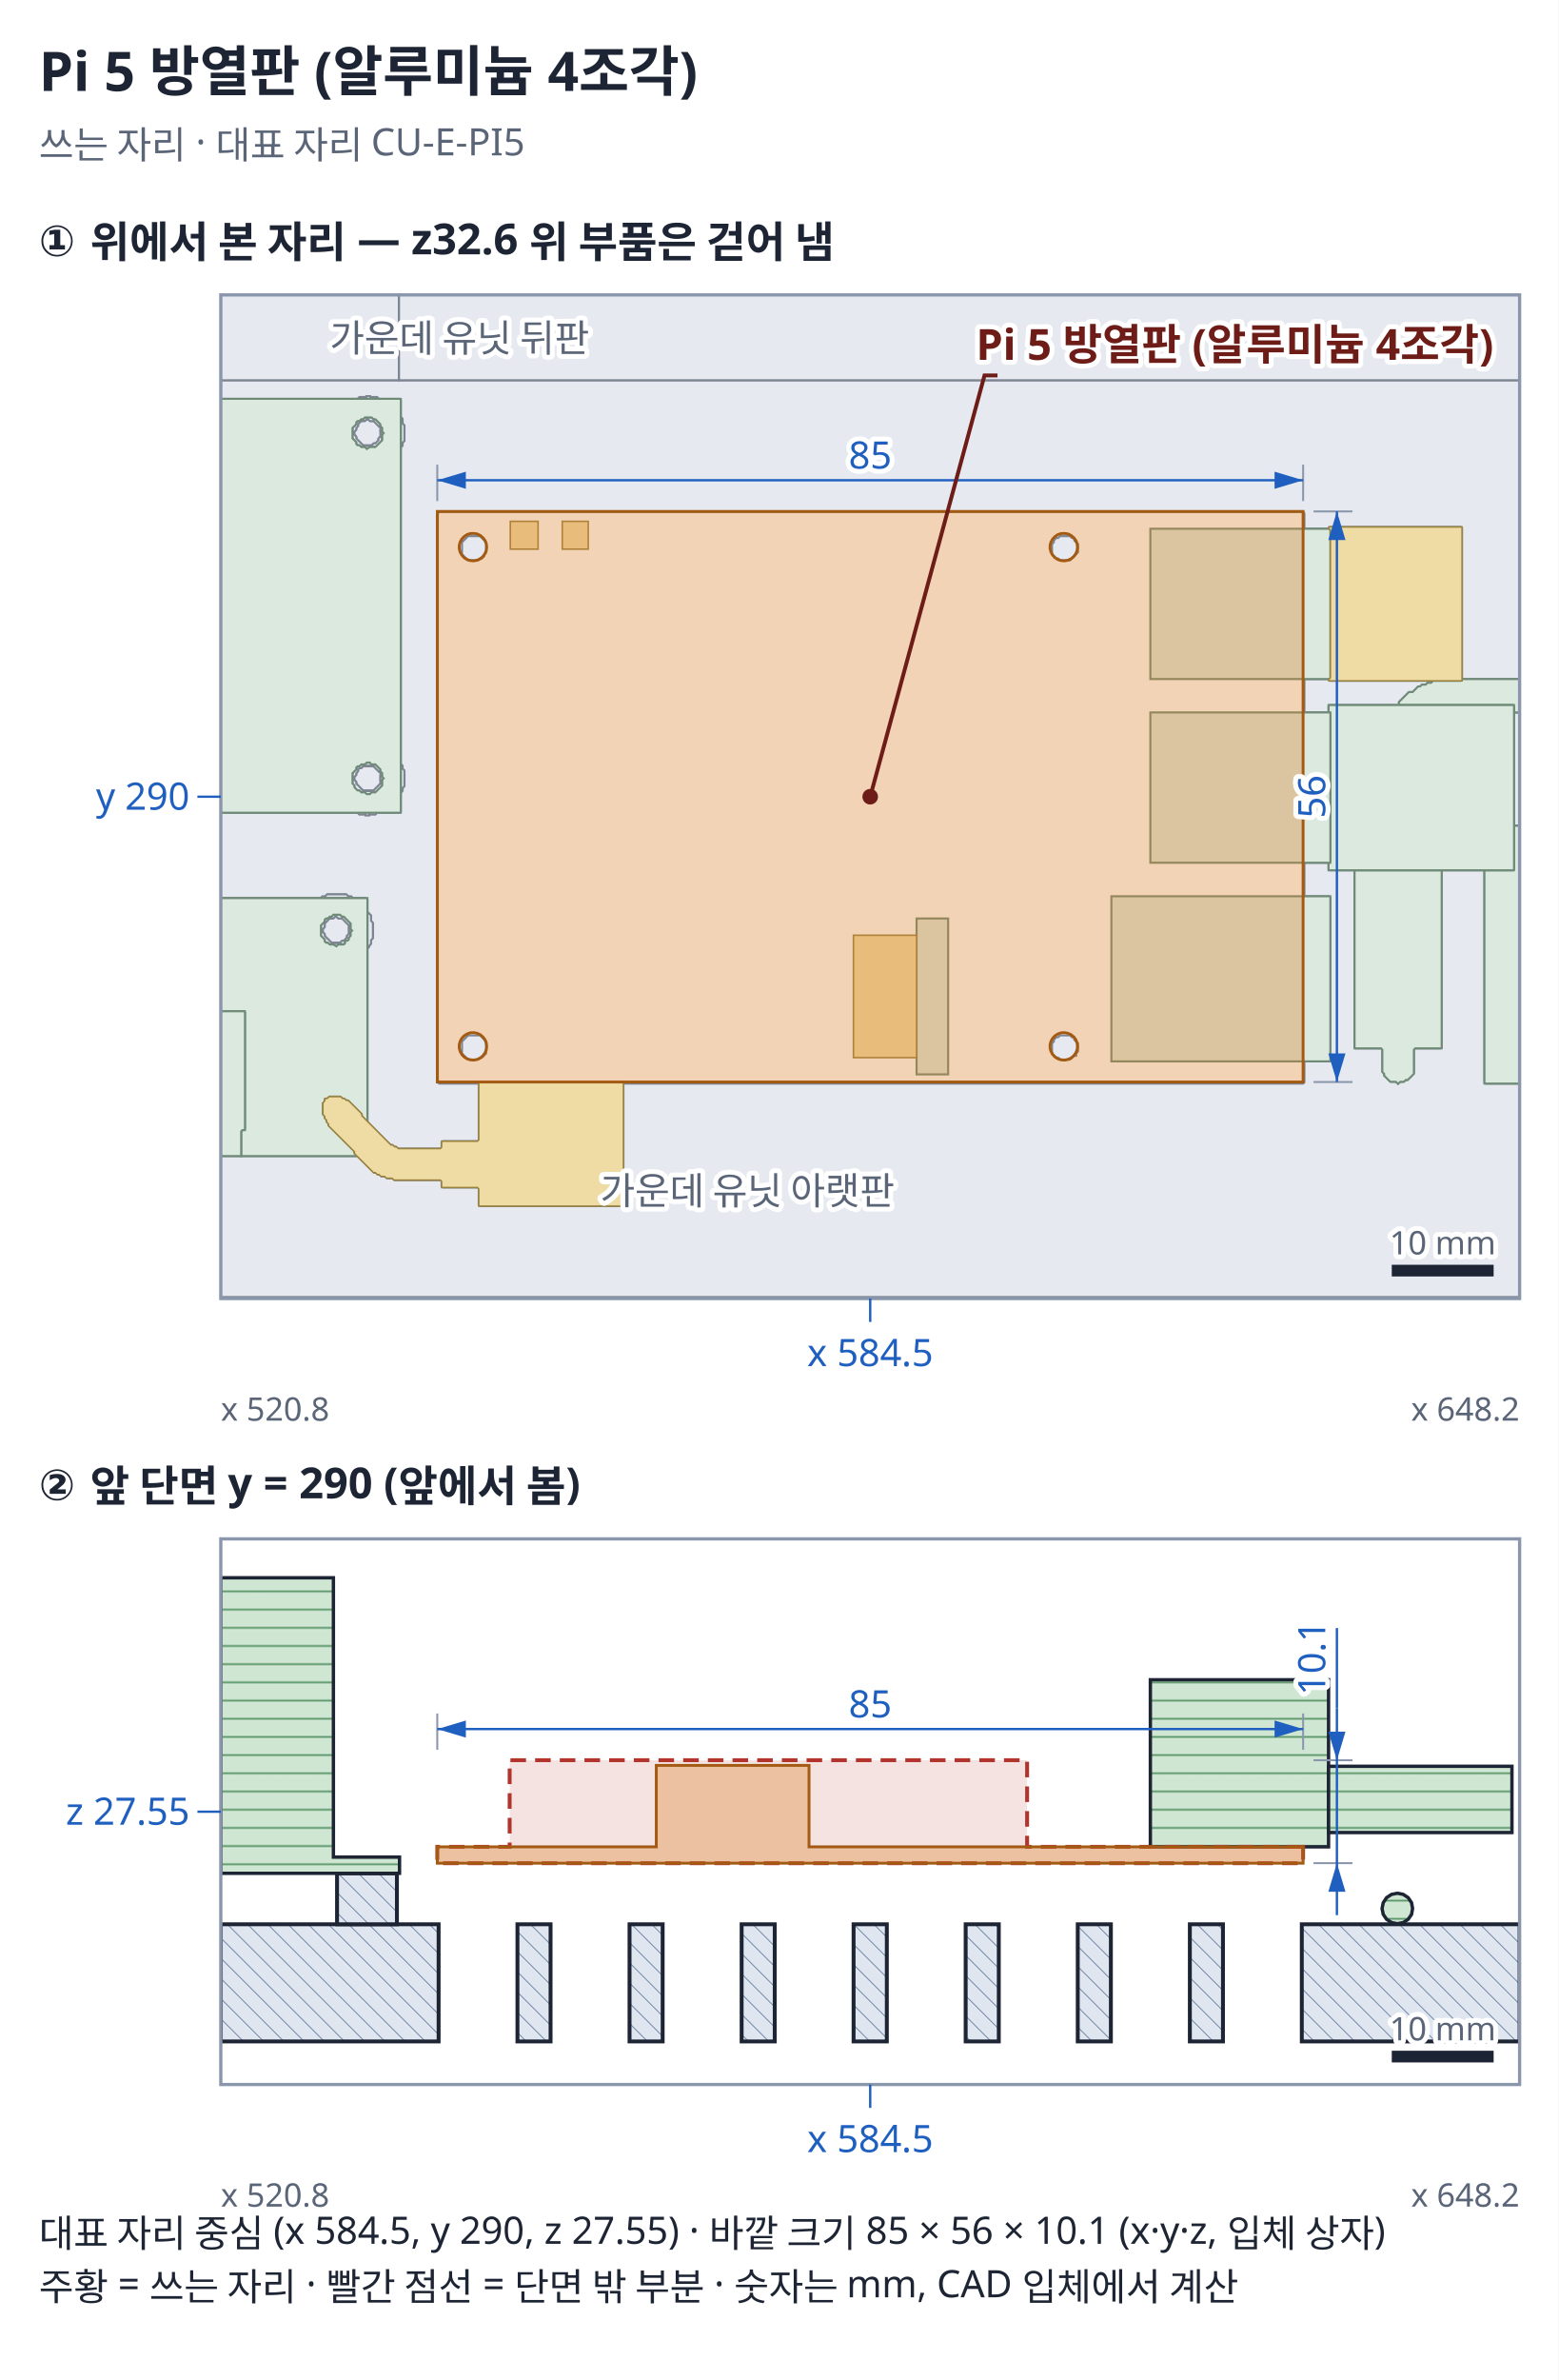
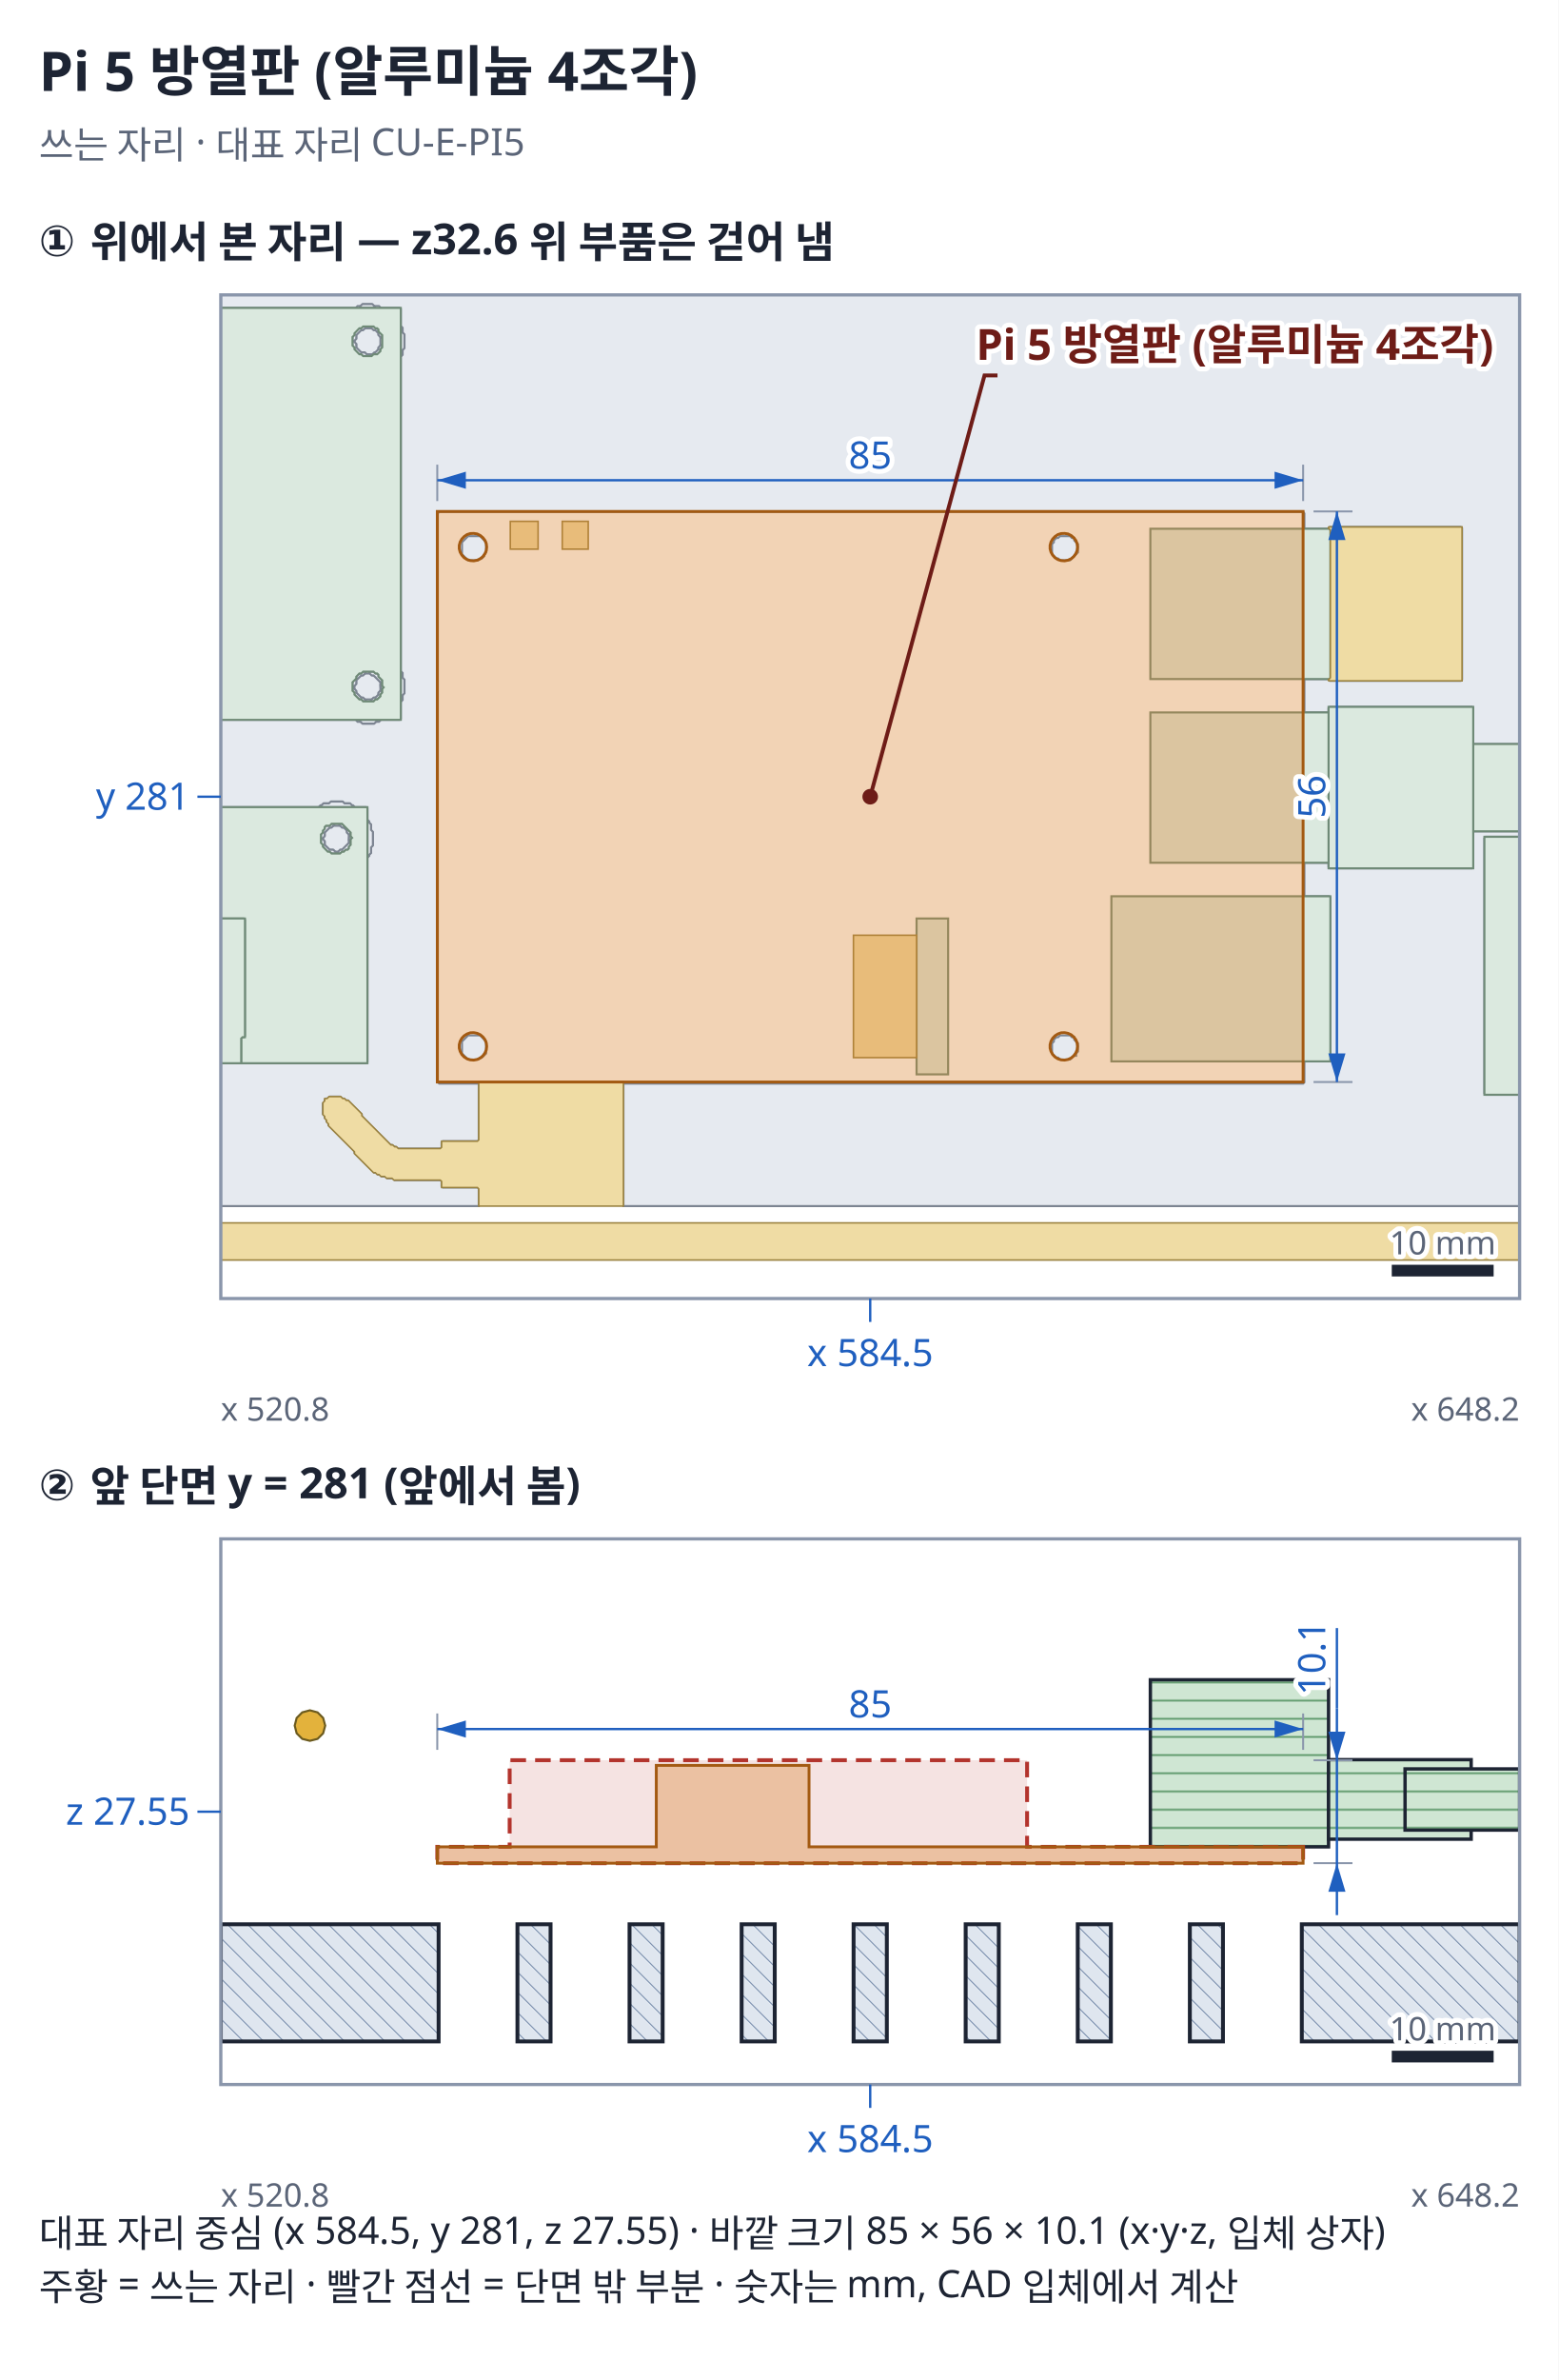
<svg xmlns="http://www.w3.org/2000/svg" viewBox="0 0 120 183.2" width="600" height="916">
  <defs>
    <style>
.bg{fill:#ffffff}
.frame{fill:none;stroke:#1d2433;stroke-width:.5}
.t{font-family:'Apple SD Gothic Neo','Noto Sans KR','Malgun Gothic','IBM Plex Sans KR',sans-serif;fill:#1d2433}
.h{paint-order:stroke;stroke:#ffffff;stroke-width:.75;stroke-linejoin:round}
.tb{font-weight:700}
.td{fill:#1f5fbf}
.tm{fill:#5b6578}
.tr{fill:#c2410c}
.S-wood{fill:url(#hw);stroke:#1d2433;stroke-width:.4;stroke-linejoin:round}
.S-print{fill:url(#hp);stroke:#1d2433;stroke-width:.4;stroke-linejoin:round}
.S-metal{fill:url(#hm);stroke:#1d2433;stroke-width:.32;stroke-linejoin:round}
.S-rubber{fill:#50555e;stroke:#1d2433;stroke-width:.25}
.S-elec{fill:url(#he);stroke:#1d2433;stroke-width:.3}
.S-screen{fill:#3a4150;stroke:#1d2433;stroke-width:.3}
.S-cable{fill:#e3b23c;stroke:#6b5a1e;stroke-width:.18}
.S-ctx{fill:#eceef1;stroke:#a3aab5;stroke-width:.18}
.P-wood{fill:#f2e6d2;stroke:#39404d;stroke-width:.22;stroke-linejoin:round}
.P-print{fill:#e5ebf3;stroke:#39404d;stroke-width:.22;stroke-linejoin:round}
.P-metal{fill:#c9ced6;stroke:#39404d;stroke-width:.2}
.P-rubber{fill:#7d828b;stroke:#39404d;stroke-width:.18}
.P-elec{fill:#d3ead8;stroke:#39404d;stroke-width:.2}
.P-screen{fill:#596070;stroke:#39404d;stroke-width:.2}
.P-cable{fill:#f0cf7a;fill-opacity:.55;stroke:#8a7430;stroke-width:.14;stroke-opacity:.7}
.P-ctx{fill:#f2f3f5;stroke:#b3b9c3;stroke-width:.18}
.air{fill:#e8f1fb;stroke:none}
.hid{fill:none;stroke:#39404d;stroke-width:.24;stroke-dasharray:1.6 .9}
.hidc{fill:none;stroke:#c2410c;stroke-width:.28;stroke-dasharray:2.2 1.1}
.ph{fill:none;stroke:#5b6578;stroke-width:.3;stroke-dasharray:4 1 1 1}
.cl{fill:none;stroke:#6b7690;stroke-width:.2;stroke-dasharray:6 1.2 1 1.2}
.thin{fill:none;stroke:#39404d;stroke-width:.2}
.vis{fill:none;stroke:#1d2433;stroke-width:.3}
.sound{fill:none;stroke:#c2410c;stroke-width:.4;stroke-dasharray:3 1.2}
.ax{fill:none;stroke:#7a3fb5;stroke-width:.3;stroke-dasharray:5 1.2 1 1.2}
.keep{fill:none;stroke:#b42318;stroke-width:.3;stroke-dasharray:1.2 1}
.dm{fill:none;stroke:#1f5fbf;stroke-width:.18}
.ex{fill:none;stroke:#8a96ab;stroke-width:.15}
.ah{fill:#1f5fbf;stroke:none}
.ld{fill:none;stroke:#3d4555;stroke-width:.18}
.dot{fill:#3d4555}
.bal{fill:#ffffff;stroke:#1d2433;stroke-width:.25}
.secl{fill:none;stroke:#1d2433;stroke-width:.55}
.seca{fill:#1d2433}
.grid{fill:none;stroke:#1d2433;stroke-width:.25}
.grid2{fill:none;stroke:#8a96ab;stroke-width:.15}
.box{fill:#fbfbfc;stroke:#c3c9d3;stroke-width:.2}
.sheetply{fill:#fbf6ee;stroke:#1d2433;stroke-width:.35}
.zone{fill:#f4f6f9;stroke:#8a96ab;stroke-width:.2}
.datum{fill:none;stroke:#15803d;stroke-width:.9;stroke-linecap:round;stroke-opacity:.9}
.spot{fill:none;stroke:#c2410c;stroke-width:.32}
.spoth{fill:none;stroke:#c2410c;stroke-width:.32;stroke-dasharray:.45 .3}

.Zkw{fill:#fbfbf8;stroke:#7d8592;stroke-width:.16}.Zkb{fill:#aab0b9;stroke:#5d6672;stroke-width:.16}.Zpr{fill:#e6eaf0;stroke:#7d8592;stroke-width:.16}
.Zwd{fill:#efe4d0;stroke:#8a7a5e;stroke-width:.16}.Zel{fill:#dbe9df;stroke:#6f8a77;stroke-width:.16}.Zmt{fill:#d2d7de;stroke:#6f7887;stroke-width:.14}
.Zrb{fill:#c4c8ce;stroke:#6f7887;stroke-width:.14}.Zcb{fill:#efdca4;stroke:#9a8240;stroke-width:.12}
.Skw{fill:#f4f4ee;stroke:#1d2433;stroke-width:.3}.Skb{fill:#8e95a0;stroke:#1d2433;stroke-width:.3}.Spr{fill:url(#hp);stroke:#1d2433;stroke-width:.3}
.Swd{fill:url(#hw);stroke:#1d2433;stroke-width:.3}.Sel{fill:url(#he);stroke:#1d2433;stroke-width:.26}.Smt{fill:url(#hm);stroke:#1d2433;stroke-width:.24}
.Srb{fill:#7d828b;stroke:#1d2433;stroke-width:.22}.Scb{fill:#e3b23c;stroke:#6b5a1e;stroke-width:.16}
.HL{fill:#B3342D;fill-opacity:.88;stroke:#6e1c17;stroke-width:.3;stroke-linejoin:round}
.HLs{fill:#B3342D;stroke:#5a1511;stroke-width:.32;stroke-linejoin:round}
.HL2{fill:#B3342D;fill-opacity:.32;stroke:#B3342D;stroke-width:.2}
.HLp{fill:#B3342D;fill-opacity:.14;stroke:#B3342D;stroke-width:.3;stroke-dasharray:1.2 .7}
.HH{fill:#d9822b;fill-opacity:.35;stroke:#a35a12;stroke-width:.22}
.vf{fill:none;stroke:#8a96ab;stroke-width:.25}
.lead{fill:none;stroke:#6e1c17;stroke-width:.3}
.tl{fill:#6e1c17}
.nb{fill:#5b6578}
</style>
    <pattern id="hw" patternUnits="userSpaceOnUse" width="1.6" height="1.6" patternTransform="rotate(45)">
      <rect width="1.6" height="1.6" fill="#ecdcc2" />
      <line x1="0" y1="0" x2="0" y2="1.6" stroke="#a8875a" stroke-width=".22" />
    </pattern>
    <pattern id="hp" patternUnits="userSpaceOnUse" width="1.1" height="1.1" patternTransform="rotate(-45)">
      <rect width="1.1" height="1.1" fill="#dfe6ef" />
      <line x1="0" y1="0" x2="0" y2="1.1" stroke="#7f93b0" stroke-width=".16" />
    </pattern>
    <pattern id="hm" patternUnits="userSpaceOnUse" width=".9" height=".9" patternTransform="rotate(45)">
      <rect width=".9" height=".9" fill="#c3c8d1" />
      <path d="M0 0V.9M0 0H.9" stroke="#5d6778" stroke-width=".12" />
    </pattern>
    <pattern id="he" patternUnits="userSpaceOnUse" width="1.4" height="1.4">
      <rect width="1.4" height="1.4" fill="#cfe6d3" />
      <line x1="0" y1=".7" x2="1.4" y2=".7" stroke="#5f9a6c" stroke-width=".14" />
    </pattern>
    <clipPath id="c0">
      <rect x="17.00" y="22.70" width="100.00" height="77.25" />
    </clipPath>
    <clipPath id="c1">
      <rect x="17.00" y="118.45" width="100.00" height="42.00" />
    </clipPath>
  </defs>
  <rect class="bg" x="0" y="0" width="120" height="183.2" />
  <g class="L-geo">
-     <path class="Zpr" fill-rule="evenodd" d="M34.00 87.94 34.10 87.84 36.86 87.84 36.86 83.41 33.82 83.41 33.71 83.31 33.71 39.52 33.82 39.41 100.33 39.41 100.43 39.52 100.43 40.70 102.24 40.70 102.39 40.56 112.47 40.56 112.57 40.66 112.57 52.27 117.00 52.27 117.00 29.27 17.00 29.27 17.00 30.70 27.53 30.70 27.67 30.56 29.04 30.56 29.18 30.70 30.76 30.70 30.86 30.80 30.86 32.09 31.00 32.23 31.00 32.66 31.14 32.80 31.14 33.88 31.00 34.03 31.00 34.31 30.86 34.46 30.86 58.80 31.00 58.94 31.00 59.23 31.14 59.37 31.14 60.46 31.00 60.60 31.00 60.88 30.86 61.03 30.86 62.46 30.76 62.56 29.04 62.56 28.90 62.70 27.67 62.70 27.53 62.56 17.00 62.56 17.00 69.13 24.67 69.13 24.82 68.99 25.10 68.99 25.24 68.84 26.61 68.84 26.76 68.99 27.04 68.99 27.18 69.13 28.18 69.13 28.29 69.23 28.29 70.23 28.57 70.52 28.57 70.94 28.71 71.09 28.71 72.17 28.57 72.31 28.57 72.60 28.43 72.74 28.43 72.88 28.29 73.03 28.29 86.37 30.04 88.13 30.18 88.13 30.33 88.27 30.47 88.27 30.61 88.41 34.00 88.41ZM28.82 34.13 28.96 34.13 29.14 33.94 29.14 33.80 29.29 33.66 29.29 32.88 28.82 32.41 28.53 32.41 28.39 32.27 28.18 32.27 28.04 32.41 27.76 32.41 27.57 32.60 27.57 32.74 27.43 32.88 27.43 33.03 27.29 33.17 27.29 33.52 27.43 33.66 27.43 33.80 27.90 34.27 28.67 34.27ZM102.29 54.37 102.39 54.27 107.71 54.27 107.71 54.09 108.53 53.27 108.82 53.27 109.24 52.84 109.39 52.84 109.53 52.70 109.82 52.70 110.01 52.50 109.98 52.41 102.39 52.41 102.24 52.27 100.43 52.27 100.43 54.84 102.29 54.84ZM117.00 54.84 116.57 54.84 116.57 63.56 117.00 63.56ZM29.29 60.37 29.29 59.46 28.82 58.99 27.90 58.99 27.76 59.13 27.57 59.13 27.57 59.31 27.43 59.46 27.43 59.60 27.29 59.74 27.29 60.09 27.43 60.23 27.43 60.37 27.90 60.84 28.82 60.84ZM117.00 83.41 114.39 83.41 114.29 83.31 114.29 66.99 111.00 66.99 111.00 80.60 110.90 80.70 108.86 80.70 108.86 82.60 108.33 83.13 108.18 83.13 108.04 83.27 107.76 83.27 107.64 83.38 107.53 83.27 107.10 83.27 106.57 82.74 106.57 82.60 106.43 82.46 106.43 80.70 104.39 80.70 104.29 80.60 104.29 66.99 102.39 66.99 102.29 66.88 102.29 66.41 100.43 66.41 100.43 68.99 102.33 68.99 102.43 69.09 102.43 81.60 102.33 81.70 100.43 81.70 100.43 83.31 100.33 83.41 48.00 83.41 48.00 92.74 47.90 92.84 36.96 92.84 36.86 92.74 36.86 91.41 34.10 91.41 34.00 91.31 34.00 90.84 30.39 90.84 30.24 90.70 29.82 90.70 29.67 90.56 29.39 90.56 29.24 90.41 29.10 90.41 28.96 90.27 28.82 90.27 27.53 88.99 17.00 88.99 17.00 99.84 117.00 99.84ZM26.39 72.41 26.53 72.41 26.71 72.23 26.71 72.09 26.86 71.94 26.86 71.17 26.39 70.70 26.10 70.70 25.96 70.56 25.76 70.56 25.61 70.70 25.33 70.70 25.00 71.03 25.00 71.31 24.86 71.46 24.86 71.80 25.00 71.94 25.00 72.09 25.47 72.56 26.24 72.56Z" clip-path="url(#c0)" />
-     <path class="Zpr" fill-rule="evenodd" d="M27.43 59.66 27.43 59.52 27.57 59.37 27.57 59.23 27.67 59.13 27.82 59.13 28.00 58.94 28.71 58.94 29.20 59.43 29.29 59.39 29.29 59.17 28.96 58.84 28.72 58.89 28.53 58.70 28.18 58.70 28.00 58.89 27.76 58.84 27.61 58.99 27.43 58.99 27.43 59.17 27.14 59.46 27.14 59.82 27.23 59.86ZM31.14 60.52 31.14 59.31 30.95 59.12 30.86 59.15 30.86 60.68 30.95 60.71ZM29.60 59.91 29.37 59.69 29.29 59.72 29.29 60.10 29.37 60.14ZM28.72 60.94 28.96 60.99 29.43 60.52 29.43 60.30 29.34 60.26 28.71 60.89 28.00 60.89 27.43 60.31 27.43 60.17 27.23 59.97 27.14 60.01 27.14 60.37 27.29 60.52 27.29 60.66 27.47 60.84 27.61 60.84 27.76 60.99 28.00 60.94 28.18 61.13 28.53 61.13ZM28.43 62.49 28.14 62.49 28.14 62.77 28.43 62.77Z" clip-path="url(#c0)" />
-     <path class="Zpr" fill-rule="evenodd" d="M28.50 30.49 28.21 30.49 28.21 30.77 28.50 30.77ZM27.43 33.09 27.43 32.94 27.57 32.80 27.57 32.66 27.86 32.37 28.10 32.41 28.29 32.23 28.47 32.41 28.76 32.41 29.20 32.86 29.29 32.82 29.29 32.60 28.96 32.27 28.82 32.27 28.67 32.13 28.31 32.13 28.29 32.19 28.26 32.13 28.04 32.13 27.86 32.31 27.79 32.24 27.61 32.41 27.43 32.41 27.43 32.60 27.14 32.88 27.14 33.25 27.23 33.28ZM31.14 33.94 31.14 32.74 30.95 32.54 30.86 32.58 30.86 34.10 30.95 34.14ZM28.58 34.37 28.96 34.41 29.43 33.94 29.38 33.56 29.60 33.34 29.37 33.12 29.29 33.15 29.33 33.55 29.14 33.74 29.14 33.88 28.90 34.13 28.76 34.13 28.57 34.32 28.00 34.32 27.43 33.74 27.43 33.60 27.23 33.40 27.14 33.44 27.14 33.80 27.43 34.09 27.43 34.27 27.61 34.27 27.76 34.41 28.00 34.37 28.18 34.56 28.39 34.56Z" clip-path="url(#c0)" />
-     <path class="Zpr" fill-rule="evenodd" d="M26.87 69.04 26.67 68.84 25.18 68.84 24.99 69.04 25.02 69.13 26.83 69.13ZM28.57 72.66 28.57 72.37 28.71 72.23 28.71 71.03 28.57 70.88 28.57 70.46 28.37 70.26 28.29 70.30 28.29 72.82 28.37 72.86ZM27.00 71.25 27.00 71.03 26.53 70.56 26.39 70.56 26.24 70.41 25.88 70.41 25.86 70.47 25.83 70.41 25.61 70.41 25.42 70.61 25.45 70.70 25.67 70.70 25.86 70.52 26.04 70.70 26.33 70.70 26.91 71.28ZM25.30 70.79 25.26 70.70 25.00 70.70 25.00 70.96 25.09 71.00ZM25.00 71.37 25.00 71.01 24.91 70.97 24.71 71.17 24.71 71.53 24.80 71.57ZM26.15 72.65 26.57 72.70 26.57 72.52 26.67 72.41 26.86 72.41 26.86 72.23 27.00 72.09 26.95 71.85 27.17 71.63 26.95 71.40 26.86 71.44 26.90 71.84 26.71 72.03 26.71 72.17 26.47 72.41 26.33 72.41 26.14 72.60 25.58 72.60 25.00 72.03 25.00 71.88 24.80 71.69 24.71 71.72 24.71 72.09 25.00 72.37 25.00 72.56 25.18 72.56 25.33 72.70 25.57 72.65 25.76 72.84 25.96 72.84Z" clip-path="url(#c0)" />
+     <path class="Zpr" fill-rule="evenodd" d="M36.86 91.41 34.10 91.41 34.00 91.31 34.00 90.84 30.39 90.84 30.24 90.70 29.82 90.70 29.67 90.56 29.39 90.56 29.24 90.41 29.10 90.41 28.96 90.27 28.82 90.27 27.29 88.74 27.29 88.60 25.29 86.60 25.29 86.46 25.14 86.31 25.14 86.17 25.00 86.03 25.00 85.88 24.86 85.74 24.86 84.94 25.00 84.80 25.00 84.66 25.10 84.56 25.24 84.56 25.39 84.41 26.18 84.41 26.33 84.56 26.47 84.56 26.61 84.70 26.76 84.70 27.86 85.80 27.86 85.94 30.04 88.13 30.18 88.13 30.33 88.27 30.47 88.27 30.61 88.41 34.00 88.41 34.00 87.94 34.10 87.84 36.86 87.84 36.86 83.41 33.82 83.41 33.71 83.31 33.71 39.52 33.82 39.41 100.33 39.41 100.43 39.52 100.43 40.70 102.24 40.70 102.39 40.56 112.47 40.56 112.57 40.66 112.57 52.31 112.47 52.41 102.39 52.41 102.24 52.27 100.43 52.27 100.43 54.84 102.29 54.84 102.29 54.52 102.39 54.41 113.33 54.41 113.43 54.52 113.43 57.27 117.00 57.27 117.00 22.70 17.00 22.70 17.00 23.70 27.39 23.70 27.53 23.56 27.82 23.56 27.96 23.41 28.61 23.41 28.76 23.56 29.18 23.56 29.33 23.70 30.76 23.70 30.86 23.80 30.86 25.09 31.00 25.23 31.00 25.66 31.14 25.80 31.14 26.74 31.00 26.88 31.00 27.31 30.86 27.46 30.86 51.66 31.00 51.80 31.00 52.23 31.14 52.37 31.14 53.31 31.00 53.46 31.00 53.88 30.86 54.03 30.86 55.31 30.76 55.41 29.33 55.41 29.18 55.56 28.90 55.56 28.76 55.70 27.96 55.70 27.82 55.56 27.53 55.56 27.39 55.41 17.00 55.41 17.00 62.13 24.53 62.13 24.67 61.99 24.82 61.99 24.96 61.84 25.39 61.84 25.53 61.70 26.33 61.70 26.47 61.84 26.90 61.84 27.04 61.99 27.18 61.99 27.33 62.13 28.18 62.13 28.29 62.23 28.29 63.09 28.43 63.23 28.43 63.37 28.57 63.52 28.57 63.94 28.71 64.09 28.71 65.03 28.57 65.17 28.57 65.60 28.43 65.74 28.43 65.88 28.29 66.03 28.29 81.74 28.18 81.84 17.00 81.84 17.00 92.84 36.86 92.84ZM28.82 27.13 28.96 27.13 29.14 26.94 29.14 26.80 29.29 26.66 29.29 25.88 29.14 25.74 29.14 25.60 28.96 25.41 28.82 25.41 28.67 25.27 28.04 25.27 27.90 25.41 27.76 25.41 27.43 25.74 27.43 26.03 27.29 26.17 27.29 26.37 27.43 26.52 27.43 26.80 27.76 27.13 28.04 27.13 28.18 27.27 28.67 27.27ZM28.82 53.70 28.96 53.70 29.14 53.52 29.14 53.37 29.29 53.23 29.29 52.46 28.82 51.99 28.67 51.99 28.53 51.84 28.04 51.84 27.90 51.99 27.76 51.99 27.43 52.31 27.43 52.60 27.29 52.74 27.29 53.09 27.43 53.23 27.43 53.37 27.76 53.70 27.90 53.70 28.04 53.84 28.67 53.84ZM26.24 65.41 26.39 65.41 26.86 64.94 26.86 64.17 26.71 64.03 26.71 63.88 26.53 63.70 26.39 63.70 26.24 63.56 25.61 63.56 25.47 63.70 25.33 63.70 25.00 64.03 25.00 64.31 24.86 64.46 24.86 64.66 25.00 64.80 25.00 65.09 25.33 65.41 25.61 65.41 25.76 65.56 26.10 65.56ZM117.00 84.27 114.39 84.27 114.29 84.17 114.29 64.52 114.39 64.41 117.00 64.41 117.00 63.99 113.43 63.99 113.43 66.74 113.33 66.84 102.39 66.84 102.29 66.74 102.29 66.41 100.43 66.41 100.43 68.99 102.33 68.99 102.43 69.09 102.43 81.60 102.33 81.70 100.43 81.70 100.43 83.31 100.33 83.41 48.00 83.41 48.00 92.84 117.00 92.84Z" clip-path="url(#c0)" />
+     <path class="Zpr" fill-rule="evenodd" d="M27.82 51.99 27.96 51.99 28.16 51.79 28.12 51.70 27.90 51.70 27.76 51.84 27.61 51.84 27.43 52.03 27.43 52.25 27.52 52.28ZM29.43 52.53 29.43 52.31 29.14 52.03 29.14 51.84 28.96 51.84 28.82 51.70 28.45 51.70 28.42 51.79 28.61 51.99 28.76 51.99 29.34 52.57ZM31.14 53.37 31.14 52.31 30.95 52.12 30.86 52.15 30.86 53.53 30.95 53.57ZM27.43 52.66 27.43 52.30 27.34 52.26 27.14 52.46 27.14 52.82 27.23 52.86ZM28.96 53.84 29.10 53.84 29.29 53.66 29.29 53.52 29.43 53.37 29.38 53.13 29.60 52.91 29.37 52.69 29.29 52.72 29.33 53.12 29.14 53.31 29.14 53.46 28.90 53.70 28.76 53.70 28.56 53.90 28.60 53.99 28.82 53.99ZM28.16 53.90 27.96 53.70 27.82 53.70 27.43 53.31 27.43 53.17 27.23 52.97 27.14 53.01 27.14 53.23 27.29 53.37 27.29 53.52 27.61 53.84 27.76 53.84 27.90 53.99 28.12 53.99ZM29.01 55.50 28.98 55.41 27.74 55.41 27.70 55.50 27.90 55.70 28.82 55.70Z" clip-path="url(#c0)" />
+     <path class="Zpr" fill-rule="evenodd" d="M28.87 23.61 28.67 23.41 27.90 23.41 27.70 23.61 27.74 23.70 28.83 23.70ZM28.30 27.33 28.10 27.13 27.82 27.13 27.43 26.74 27.43 26.46 27.24 26.27 27.43 26.09 27.43 25.80 27.82 25.41 27.96 25.41 28.16 25.22 28.12 25.13 27.90 25.13 27.76 25.27 27.61 25.27 27.29 25.60 27.29 25.74 27.14 25.88 27.14 26.25 27.20 26.27 27.14 26.30 27.14 26.66 27.29 26.80 27.29 26.94 27.61 27.27 27.76 27.27 27.90 27.41 28.26 27.41ZM29.14 25.53 29.14 25.27 28.96 25.27 28.82 25.13 28.60 25.13 28.56 25.22 28.76 25.41 28.90 25.41 29.05 25.57ZM29.43 25.96 29.43 25.74 29.23 25.54 29.14 25.58 29.14 25.80 29.34 26.00ZM31.14 26.80 31.14 25.74 30.95 25.54 30.86 25.58 30.86 26.96 30.95 27.00ZM29.29 27.09 29.29 26.94 29.43 26.80 29.43 26.58 29.34 26.54 29.14 26.74 29.14 26.88 28.84 27.18 28.88 27.27 29.10 27.27Z" clip-path="url(#c0)" />
+     <path class="Zpr" fill-rule="evenodd" d="M27.16 62.04 26.96 61.84 26.53 61.84 26.39 61.70 25.47 61.70 25.33 61.84 24.90 61.84 24.70 62.04 24.74 62.13 27.12 62.13ZM28.57 65.66 28.57 65.23 28.71 65.09 28.71 64.03 28.57 63.88 28.57 63.46 28.37 63.26 28.29 63.30 28.29 65.82 28.37 65.86ZM25.87 65.61 25.67 65.41 25.39 65.41 25.00 65.03 25.00 64.74 24.82 64.56 25.00 64.37 25.00 64.09 25.39 63.70 25.53 63.70 25.73 63.50 25.69 63.41 25.47 63.41 25.33 63.56 25.00 63.56 25.00 63.74 24.86 63.88 24.86 64.03 24.71 64.17 24.71 64.53 24.77 64.56 24.71 64.58 24.71 64.94 24.86 65.09 24.86 65.23 25.18 65.56 25.33 65.56 25.47 65.70 25.83 65.70ZM27.17 64.49 26.95 64.27 27.00 64.03 26.39 63.41 26.17 63.41 26.13 63.50 26.33 63.70 26.47 63.70 26.71 63.94 26.71 64.09 26.90 64.28 26.86 64.68 26.95 64.71ZM26.39 65.56 26.53 65.56 26.67 65.41 26.86 65.41 26.86 65.23 27.00 65.09 27.00 64.87 26.91 64.83 26.33 65.41 26.18 65.41 25.99 65.61 26.02 65.70 26.24 65.70Z" clip-path="url(#c0)" />
    <path class="Zpr" fill-rule="evenodd" d="M36.96 81.41 37.10 81.41 37.43 81.09 37.43 80.17 36.96 79.70 36.04 79.70 35.57 80.17 35.57 81.09 36.04 81.56 36.82 81.56Z" clip-path="url(#c0)" />
    <path class="Zpr" fill-rule="evenodd" d="M82.67 81.27 82.86 81.27 82.86 81.09 83.00 80.94 83.00 80.31 82.71 80.03 82.71 79.84 82.53 79.84 82.39 79.70 81.61 79.70 81.47 79.84 81.33 79.84 81.14 80.03 81.14 80.17 81.00 80.31 81.00 81.09 81.33 81.41 81.47 81.41 81.61 81.56 82.39 81.56Z" clip-path="url(#c0)" />
    <path class="Zpr" fill-rule="evenodd" d="M36.96 42.99 37.10 42.99 37.29 42.80 37.29 42.66 37.43 42.52 37.43 41.74 36.96 41.27 36.04 41.27 35.57 41.74 35.57 42.66 36.04 43.13 36.82 43.13Z" clip-path="url(#c0)" />
    <path class="Zpr" fill-rule="evenodd" d="M83.00 42.52 83.00 41.88 82.71 41.60 82.71 41.41 82.53 41.41 82.39 41.27 81.61 41.27 81.47 41.41 81.33 41.41 81.14 41.60 81.14 41.74 81.00 41.88 81.00 42.66 81.33 42.99 81.47 42.99 81.61 43.13 82.39 43.13Z" clip-path="url(#c0)" />
-     <path class="Zel" fill-rule="evenodd" d="M25.67 72.70 25.39 72.70 25.24 72.56 25.10 72.56 25.00 72.46 25.00 72.31 24.71 72.03 24.71 71.23 25.00 70.94 25.00 70.80 25.10 70.70 25.24 70.70 25.39 70.56 25.53 70.56 25.67 70.41 26.18 70.41 26.33 70.56 26.47 70.56 27.00 71.09 27.00 71.52 27.11 71.63 27.00 71.74 27.00 72.03 26.86 72.17 26.86 72.31 26.76 72.41 26.57 72.41 26.57 72.60 26.47 72.70 26.04 72.70 25.90 72.84ZM27.44 88.90 27.29 88.74 27.29 88.60 25.29 86.60 25.29 86.46 25.14 86.31 25.14 86.17 25.00 86.03 25.00 85.88 24.86 85.74 24.86 84.94 25.00 84.80 25.00 84.66 25.10 84.56 25.24 84.56 25.39 84.41 26.18 84.41 26.33 84.56 26.47 84.56 26.61 84.70 26.76 84.70 27.86 85.80 27.86 85.94 28.20 86.28 28.29 86.25 28.29 69.13 17.00 69.13 17.00 77.84 18.76 77.84 18.86 77.94 18.86 86.88 18.76 86.99 18.57 86.99 18.57 88.99 27.40 88.99Z" clip-path="url(#c0)" />
+     <path class="Zel" fill-rule="evenodd" d="M25.39 65.56 25.24 65.56 24.86 65.17 24.86 65.03 24.71 64.88 24.71 64.23 24.86 64.09 24.86 63.94 25.00 63.80 25.00 63.66 25.10 63.56 25.39 63.56 25.53 63.41 26.33 63.41 27.00 64.09 27.00 64.37 27.11 64.49 27.00 64.60 27.00 65.03 26.86 65.17 26.86 65.31 26.76 65.41 26.61 65.41 26.47 65.56 26.33 65.56 26.18 65.70 25.53 65.70ZM28.29 62.13 17.00 62.13 17.00 70.70 18.76 70.70 18.86 70.80 18.86 79.74 18.76 79.84 18.57 79.84 18.57 81.84 28.29 81.84Z" clip-path="url(#c0)" />
    <path class="Zel" fill-rule="evenodd" d="M73.00 70.70 70.57 70.70 70.57 82.70 73.00 82.70Z" clip-path="url(#c0)" />
-     <path class="Zel" fill-rule="evenodd" d="M18.57 87.09 18.67 86.99 18.86 86.99 18.86 77.84 17.00 77.84 17.00 88.99 18.57 88.99Z" clip-path="url(#c0)" />
-     <path class="Zel" fill-rule="evenodd" d="M117.00 52.27 112.61 52.27 112.47 52.41 110.33 52.41 110.18 52.56 109.90 52.56 109.76 52.70 109.47 52.70 109.33 52.84 109.18 52.84 108.76 53.27 108.47 53.27 107.71 54.03 107.71 54.27 116.47 54.27 116.57 54.37 116.57 54.84 117.00 54.84ZM117.00 63.56 116.57 63.56 116.57 66.88 116.47 66.99 114.29 66.99 114.29 83.41 117.00 83.41ZM107.82 83.27 108.10 83.27 108.24 83.13 108.39 83.13 108.86 82.66 108.86 80.80 108.96 80.70 111.00 80.70 111.00 66.99 104.29 66.99 104.29 80.70 106.33 80.70 106.43 80.80 106.43 82.52 106.57 82.66 106.57 82.80 107.04 83.27 107.47 83.27 107.64 83.44Z" clip-path="url(#c0)" />
-     <path class="Zel" fill-rule="evenodd" d="M116.57 54.27 102.29 54.27 102.29 54.80 102.43 54.94 102.43 66.31 102.29 66.46 102.29 66.99 116.57 66.99Z" clip-path="url(#c0)" />
+     <path class="Zel" fill-rule="evenodd" d="M18.57 79.94 18.67 79.84 18.86 79.84 18.86 70.70 17.00 70.70 17.00 81.84 18.57 81.84Z" clip-path="url(#c0)" />
+     <path class="Zel" fill-rule="evenodd" d="M117.00 57.27 113.43 57.27 113.43 63.99 117.00 63.99ZM117.00 64.41 114.29 64.41 114.29 84.27 117.00 84.27Z" clip-path="url(#c0)" />
+     <path class="Zcb" fill-rule="evenodd" d="M117.00 94.13 17.00 94.13 17.00 96.99 117.00 96.99Z" clip-path="url(#c0)" />
+     <path class="Zel" fill-rule="evenodd" d="M113.43 54.41 102.29 54.41 102.29 66.84 113.43 66.84Z" clip-path="url(#c0)" />
    <path class="Zel" fill-rule="evenodd" d="M102.43 68.99 85.57 68.99 85.57 81.70 102.43 81.70Z" clip-path="url(#c0)" />
-     <path class="Zel" fill-rule="evenodd" d="M102.43 54.84 88.57 54.84 88.57 66.41 102.43 66.41Z" clip-path="url(#c0)" />
+     <path class="Zel" fill-rule="evenodd" d="M102.29 54.84 88.57 54.84 88.57 66.41 102.29 66.41Z" clip-path="url(#c0)" />
    <path class="Zel" fill-rule="evenodd" d="M102.43 40.70 88.57 40.70 88.57 52.27 102.43 52.27Z" clip-path="url(#c0)" />
    <path class="Zcb" fill-rule="evenodd" d="M48.00 83.27 36.86 83.27 36.86 87.74 36.76 87.84 34.00 87.84 34.00 88.31 33.90 88.41 30.67 88.41 30.53 88.27 30.39 88.27 30.24 88.13 30.10 88.13 27.86 85.88 27.86 85.74 26.82 84.70 26.67 84.70 26.53 84.56 26.39 84.56 26.24 84.41 25.33 84.41 25.18 84.56 25.00 84.56 25.00 84.74 24.86 84.88 24.86 85.80 25.00 85.94 25.00 86.09 25.14 86.23 25.14 86.37 25.29 86.52 25.29 86.66 27.29 88.66 27.29 88.80 28.76 90.27 28.90 90.27 29.04 90.41 29.18 90.41 29.33 90.56 29.61 90.56 29.76 90.70 30.18 90.70 30.33 90.84 33.90 90.84 34.00 90.94 34.00 91.41 36.76 91.41 36.86 91.52 36.86 92.84 48.00 92.84Z" clip-path="url(#c0)" />
-     <path class="Zel" fill-rule="evenodd" d="M28.10 34.41 27.82 34.41 27.67 34.27 27.53 34.27 27.43 34.17 27.43 34.03 27.14 33.74 27.14 32.94 27.43 32.66 27.43 32.52 27.53 32.41 27.67 32.41 27.82 32.27 27.96 32.27 28.10 32.13 28.61 32.13 28.76 32.27 28.90 32.27 29.29 32.66 29.29 32.80 29.43 32.94 29.43 33.23 29.54 33.34 29.43 33.46 29.43 33.88 28.90 34.41 28.47 34.41 28.24 34.56ZM28.10 60.99 27.82 60.99 27.67 60.84 27.53 60.84 27.29 60.60 27.29 60.46 27.14 60.31 27.14 59.52 27.43 59.23 27.43 59.09 27.53 58.99 27.67 58.99 27.82 58.84 28.10 58.84 28.24 58.70 28.47 58.70 28.61 58.84 28.90 58.84 29.29 59.23 29.29 59.37 29.43 59.52 29.43 59.80 29.54 59.91 29.43 60.03 29.43 60.46 28.90 60.99 28.61 60.99 28.47 61.13 28.24 61.13ZM30.86 30.70 17.00 30.70 17.00 62.56 30.86 62.56Z" clip-path="url(#c0)" />
+     <path class="Zel" fill-rule="evenodd" d="M27.82 27.27 27.67 27.27 27.29 26.88 27.29 26.74 27.14 26.60 27.14 25.94 27.29 25.80 27.29 25.66 27.67 25.27 27.82 25.27 27.96 25.13 28.76 25.13 28.90 25.27 29.04 25.27 29.14 25.37 29.14 25.52 29.43 25.80 29.43 26.74 29.29 26.88 29.29 27.03 29.04 27.27 28.76 27.27 28.61 27.41 27.96 27.41ZM27.82 53.84 27.67 53.84 27.29 53.46 27.29 53.31 27.14 53.17 27.14 52.52 27.43 52.23 27.43 52.09 27.67 51.84 27.82 51.84 27.96 51.70 28.76 51.70 28.90 51.84 29.04 51.84 29.14 51.94 29.14 52.09 29.43 52.37 29.43 52.80 29.54 52.91 29.43 53.03 29.43 53.31 29.29 53.46 29.29 53.60 29.04 53.84 28.90 53.84 28.76 53.99 27.96 53.99ZM30.86 23.70 17.00 23.70 17.00 55.41 30.86 55.41Z" clip-path="url(#c0)" />
    <path class="Zcb" fill-rule="evenodd" d="M112.57 40.56 102.31 40.56 102.27 40.65 102.43 40.80 102.43 52.17 102.27 52.33 102.31 52.41 112.57 52.41Z" clip-path="url(#c0)" />
-     <path class="Zpr" fill-rule="evenodd" d="M117.00 22.70 30.71 22.70 30.71 29.27 117.00 29.27Z" clip-path="url(#c0)" />
-     <path class="Zpr" fill-rule="evenodd" d="M30.71 22.70 17.00 22.70 17.00 29.27 30.71 29.27Z" clip-path="url(#c0)" />
    <path class="Zcb" fill-rule="evenodd" d="M70.57 71.99 65.71 71.99 65.71 81.41 70.57 81.41Z" clip-path="url(#c0)" />
    <path class="Zcb" fill-rule="evenodd" d="M41.43 40.13 39.29 40.13 39.29 42.27 41.43 42.27Z" clip-path="url(#c0)" />
    <path class="Zcb" fill-rule="evenodd" d="M45.29 40.13 43.29 40.13 43.29 42.27 45.29 42.27Z" clip-path="url(#c0)" />
    <path class="Spr" fill-rule="evenodd" d="M42.39 148.12 39.84 148.12 39.84 157.14 42.39 157.14ZM51.02 148.12 48.47 148.12 48.47 157.14 51.02 157.14ZM59.65 148.12 57.10 148.12 57.10 157.14 59.65 157.14ZM68.28 148.12 65.72 148.12 65.72 157.14 68.28 157.14ZM76.90 148.12 74.35 148.12 74.35 157.14 76.90 157.14ZM85.53 148.12 82.98 148.12 82.98 157.14 85.53 157.14ZM94.16 148.12 91.61 148.12 91.61 157.14 94.16 157.14ZM117.00 148.12 100.23 148.12 100.23 157.14 117.00 157.14ZM33.77 148.12 17.00 148.12 17.00 157.14 33.77 157.14Z" clip-path="url(#c1)" />
-     <path class="Spr" fill-rule="evenodd" d="M30.56 144.20 25.95 144.20 25.95 148.12 30.56 148.12Z" clip-path="url(#c1)" />
    <path class="Sel" fill-rule="evenodd" d="M102.29 129.30 88.57 129.30 88.57 142.16 102.29 142.16Z" clip-path="url(#c1)" />
-     <path class="Sel" fill-rule="evenodd" d="M116.41 135.96 102.29 135.96 102.29 141.06 116.41 141.06Z" clip-path="url(#c1)" />
-     <path class="Sel" fill-rule="evenodd" d="M108.04 147.99 108.42 147.74 108.68 147.36 108.76 146.91 108.68 146.46 108.42 146.07 108.04 145.82 107.59 145.73 107.14 145.82 106.76 146.07 106.50 146.46 106.41 146.91 106.50 147.36 106.76 147.74 107.14 147.99 107.59 148.08Z" clip-path="url(#c1)" />
-     <path class="Sel" fill-rule="evenodd" d="M30.76 142.95 25.67 142.95 25.67 121.45 17.00 121.45 17.00 144.20 30.76 144.20Z" clip-path="url(#c1)" />
+     <path class="Sel" fill-rule="evenodd" d="M113.27 135.45 102.29 135.45 102.29 141.57 113.27 141.57Z" clip-path="url(#c1)" />
+     <path class="Sel" fill-rule="evenodd" d="M117.00 136.16 108.18 136.16 108.18 140.87 117.00 140.87Z" clip-path="url(#c1)" />
+     <path class="Scb" fill-rule="evenodd" d="M24.45 133.85 24.88 133.42 25.04 132.83 24.88 132.24 24.45 131.81 23.86 131.65 23.27 131.81 22.84 132.24 22.69 132.83 22.84 133.42 23.27 133.85 23.86 134.00Z" clip-path="url(#c1)" />
  </g>
  <g class="L-over">
    <path class="HH" fill-rule="evenodd" d="M36.21 43.15 35.96 43.07 35.74 42.93 35.56 42.73 35.43 42.50 35.36 42.24 35.36 41.98 35.43 41.72 35.56 41.49 35.74 41.30 35.96 41.15 36.21 41.07 36.48 41.06 36.74 41.10 36.98 41.22 37.18 41.39 37.34 41.60 37.44 41.85 37.47 42.11 37.44 42.38 37.34 42.62 37.18 42.84 36.98 43.01 36.74 43.12 36.48 43.17ZM81.70 43.15 81.45 43.07 81.23 42.93 81.05 42.73 80.92 42.50 80.85 42.24 80.85 41.98 80.92 41.72 81.05 41.49 81.23 41.30 81.45 41.15 81.70 41.07 81.97 41.06 82.23 41.10 82.47 41.22 82.67 41.39 82.83 41.60 82.93 41.85 82.96 42.11 82.93 42.38 82.83 42.62 82.67 42.84 82.47 43.01 82.23 43.12 81.97 43.17ZM36.21 81.58 35.96 81.50 35.74 81.36 35.56 81.17 35.43 80.93 35.36 80.68 35.36 80.41 35.43 80.15 35.56 79.92 35.74 79.73 35.96 79.59 36.21 79.50 36.48 79.49 36.74 79.54 36.98 79.65 37.18 79.82 37.34 80.03 37.44 80.28 37.47 80.54 37.44 80.81 37.34 81.05 37.18 81.27 36.98 81.44 36.74 81.55 36.48 81.60ZM81.70 81.58 81.45 81.50 81.23 81.36 81.05 81.17 80.92 80.93 80.85 80.68 80.85 80.41 80.92 80.15 81.05 79.92 81.23 79.73 81.45 79.59 81.70 79.50 81.97 79.49 82.23 79.54 82.47 79.65 82.67 79.82 82.83 80.03 82.93 80.28 82.96 80.54 82.93 80.81 82.83 81.05 82.67 81.27 82.47 81.44 82.23 81.55 81.97 81.60ZM100.33 39.37 33.67 39.37 33.67 83.29 100.33 83.29Z" clip-path="url(#c0)" />
    <rect class="vf" x="17.000" y="22.700" width="100.000" height="77.255" />
    <rect class="seca" x="107.157" y="97.355" width="7.843" height="0.900" />
    <path class="HLp" fill-rule="evenodd" d="M100.33 142.16 79.08 142.16 79.08 135.49 39.24 135.49 39.24 142.16 33.67 142.16 33.67 143.42 100.33 143.42Z" clip-path="url(#c1)" />
    <path class="HH" fill-rule="evenodd" d="M100.33 142.16 62.29 142.16 62.29 135.89 50.53 135.89 50.53 142.16 33.67 142.16 33.67 143.42 100.33 143.42Z" clip-path="url(#c1)" />
    <rect class="vf" x="17.000" y="118.455" width="100.000" height="42.000" />
    <rect class="seca" x="107.157" y="157.855" width="7.843" height="0.900" />
  </g>
  <g class="L-dim">
    <path class="dm" d="M67.000 99.955 L67.000 101.755" />
    <path class="dm" d="M15.200 61.327 L17.000 61.327" />
    <path class="ex" d="M33.667 38.567 L33.667 35.767" />
    <path class="ex" d="M100.333 38.567 L100.333 35.767" />
    <path class="dm" d="M33.667 36.967 L100.333 36.967" />
    <path class="ah" d="M33.667 36.967 L35.867 36.307 L35.867 37.627 Z" />
    <path class="ah" d="M100.333 36.967 L98.133 37.627 L98.133 36.307 Z" />
    <path class="ex" d="M101.133 39.367 L104.133 39.367" />
    <path class="ex" d="M101.133 83.288 L104.133 83.288" />
    <path class="dm" d="M102.933 39.367 L102.933 83.288" />
    <path class="ah" d="M102.933 39.367 L103.593 41.567 L102.273 41.567 Z" />
    <path class="ah" d="M102.933 83.288 L102.273 81.088 L103.593 81.088 Z" />
    <path class="dm" d="M67.000 160.455 L67.000 162.255" />
    <path class="dm" d="M15.200 139.455 L17.000 139.455" />
    <path class="ex" d="M33.667 134.694 L33.667 131.894" />
    <path class="ex" d="M100.333 134.694 L100.333 131.894" />
    <path class="dm" d="M33.667 133.094 L100.333 133.094" />
    <path class="ah" d="M33.667 133.094 L35.867 132.434 L35.867 133.754 Z" />
    <path class="ah" d="M100.333 133.094 L98.133 133.754 L98.133 132.434 Z" />
    <path class="ex" d="M101.133 135.494 L104.133 135.494" />
    <path class="ex" d="M101.133 143.416 L104.133 143.416" />
    <path class="dm" d="M102.933 131.494 L102.933 147.416" />
    <path class="ah" d="M102.933 135.494 L102.273 133.294 L103.593 133.294 Z" />
    <path class="ah" d="M102.933 143.416 L103.593 145.616 L102.273 145.616 Z" />
    <path class="dm" d="M102.933 125.320 L102.933 131.494" />
  </g>
  <g class="L-lead">
    <path class="lead" d="M67.00 61.33 L75.80 28.90 L76.80 28.90" />
    <circle class="tl" cx="67.000" cy="61.327" r="0.600" />
  </g>
  <g class="L-text">
    <text class="t tb" x="3.000" y="7.000" font-size="4.20" text-anchor="start">Pi 5 방열판 (알루미늄 4조각)</text>
    <text class="t tm" x="3.000" y="12.200" font-size="2.90" text-anchor="start">쓰는 자리 · 대표 자리 CU-E-PI5</text>
    <text class="t tb" x="3.000" y="19.700" font-size="3.30" text-anchor="start">① 위에서 본 자리 — z32.6 위 부품은 걷어 냄</text>
    <text class="t h td" x="67.000" y="105.155" font-size="2.90" text-anchor="middle">x 584.5</text>
-     <text class="t h td" x="14.600" y="62.327" font-size="2.90" text-anchor="end">y 290</text>
+     <text class="t h td" x="14.600" y="62.327" font-size="2.90" text-anchor="end">y 281</text>
    <text class="t tm" x="17.000" y="109.355" font-size="2.50" text-anchor="start">x 520.8</text>
    <text class="t tm" x="117.000" y="109.355" font-size="2.50" text-anchor="end">x 648.2</text>
    <text class="t h td" x="67.000" y="36.067" font-size="2.90" text-anchor="middle">85</text>
    <text class="t h td" x="102.033" y="61.327" font-size="2.90" text-anchor="middle" transform="rotate(-90 102.033 61.327)">56</text>
    <text class="t h tb tl" x="115.000" y="27.700" font-size="3.30" text-anchor="end">Pi 5 방열판 (알루미늄 4조각)</text>
    <text class="t h tm" x="111.078" y="96.555" font-size="2.50" text-anchor="middle">10 mm</text>
-     <text class="t h nb" x="57.541" y="92.712" font-size="2.90" text-anchor="middle">가운데 유닛 아랫판</text>
-     <text class="t h nb" x="35.378" y="27.075" font-size="2.90" text-anchor="middle">가운데 유닛 뒤판</text>
-     <text class="t tb" x="3.000" y="115.455" font-size="3.30" text-anchor="start">② 앞 단면 y = 290 (앞에서 봄)</text>
+     <text class="t tb" x="3.000" y="115.455" font-size="3.30" text-anchor="start">② 앞 단면 y = 281 (앞에서 봄)</text>
    <text class="t h td" x="67.000" y="165.655" font-size="2.90" text-anchor="middle">x 584.5</text>
    <text class="t h td" x="14.600" y="140.455" font-size="2.90" text-anchor="end">z 27.55</text>
    <text class="t tm" x="17.000" y="169.855" font-size="2.50" text-anchor="start">x 520.8</text>
    <text class="t tm" x="117.000" y="169.855" font-size="2.50" text-anchor="end">x 648.2</text>
    <text class="t h td" x="67.000" y="132.194" font-size="2.90" text-anchor="middle">85</text>
    <text class="t h td" x="102.033" y="130.494" font-size="2.90" text-anchor="start" transform="rotate(-90 102.033 130.494)">10.1</text>
    <text class="t h tm" x="111.078" y="157.055" font-size="2.50" text-anchor="middle">10 mm</text>
-     <text class="t" x="3.000" y="172.955" font-size="2.90" text-anchor="start">대표 자리 중심 (x 584.5, y 290, z 27.55) · 바깥 크기 85 × 56 × 10.1 (x·y·z, 입체 상자)</text>
+     <text class="t" x="3.000" y="172.955" font-size="2.90" text-anchor="start">대표 자리 중심 (x 584.5, y 281, z 27.55) · 바깥 크기 85 × 56 × 10.1 (x·y·z, 입체 상자)</text>
    <text class="t" x="3.000" y="177.073" font-size="2.90" text-anchor="start">주황 = 쓰는 자리 · 빨간 점선 = 단면 밖 부분 · 숫자는 mm, CAD 입체에서 계산</text>
  </g>
</svg>
